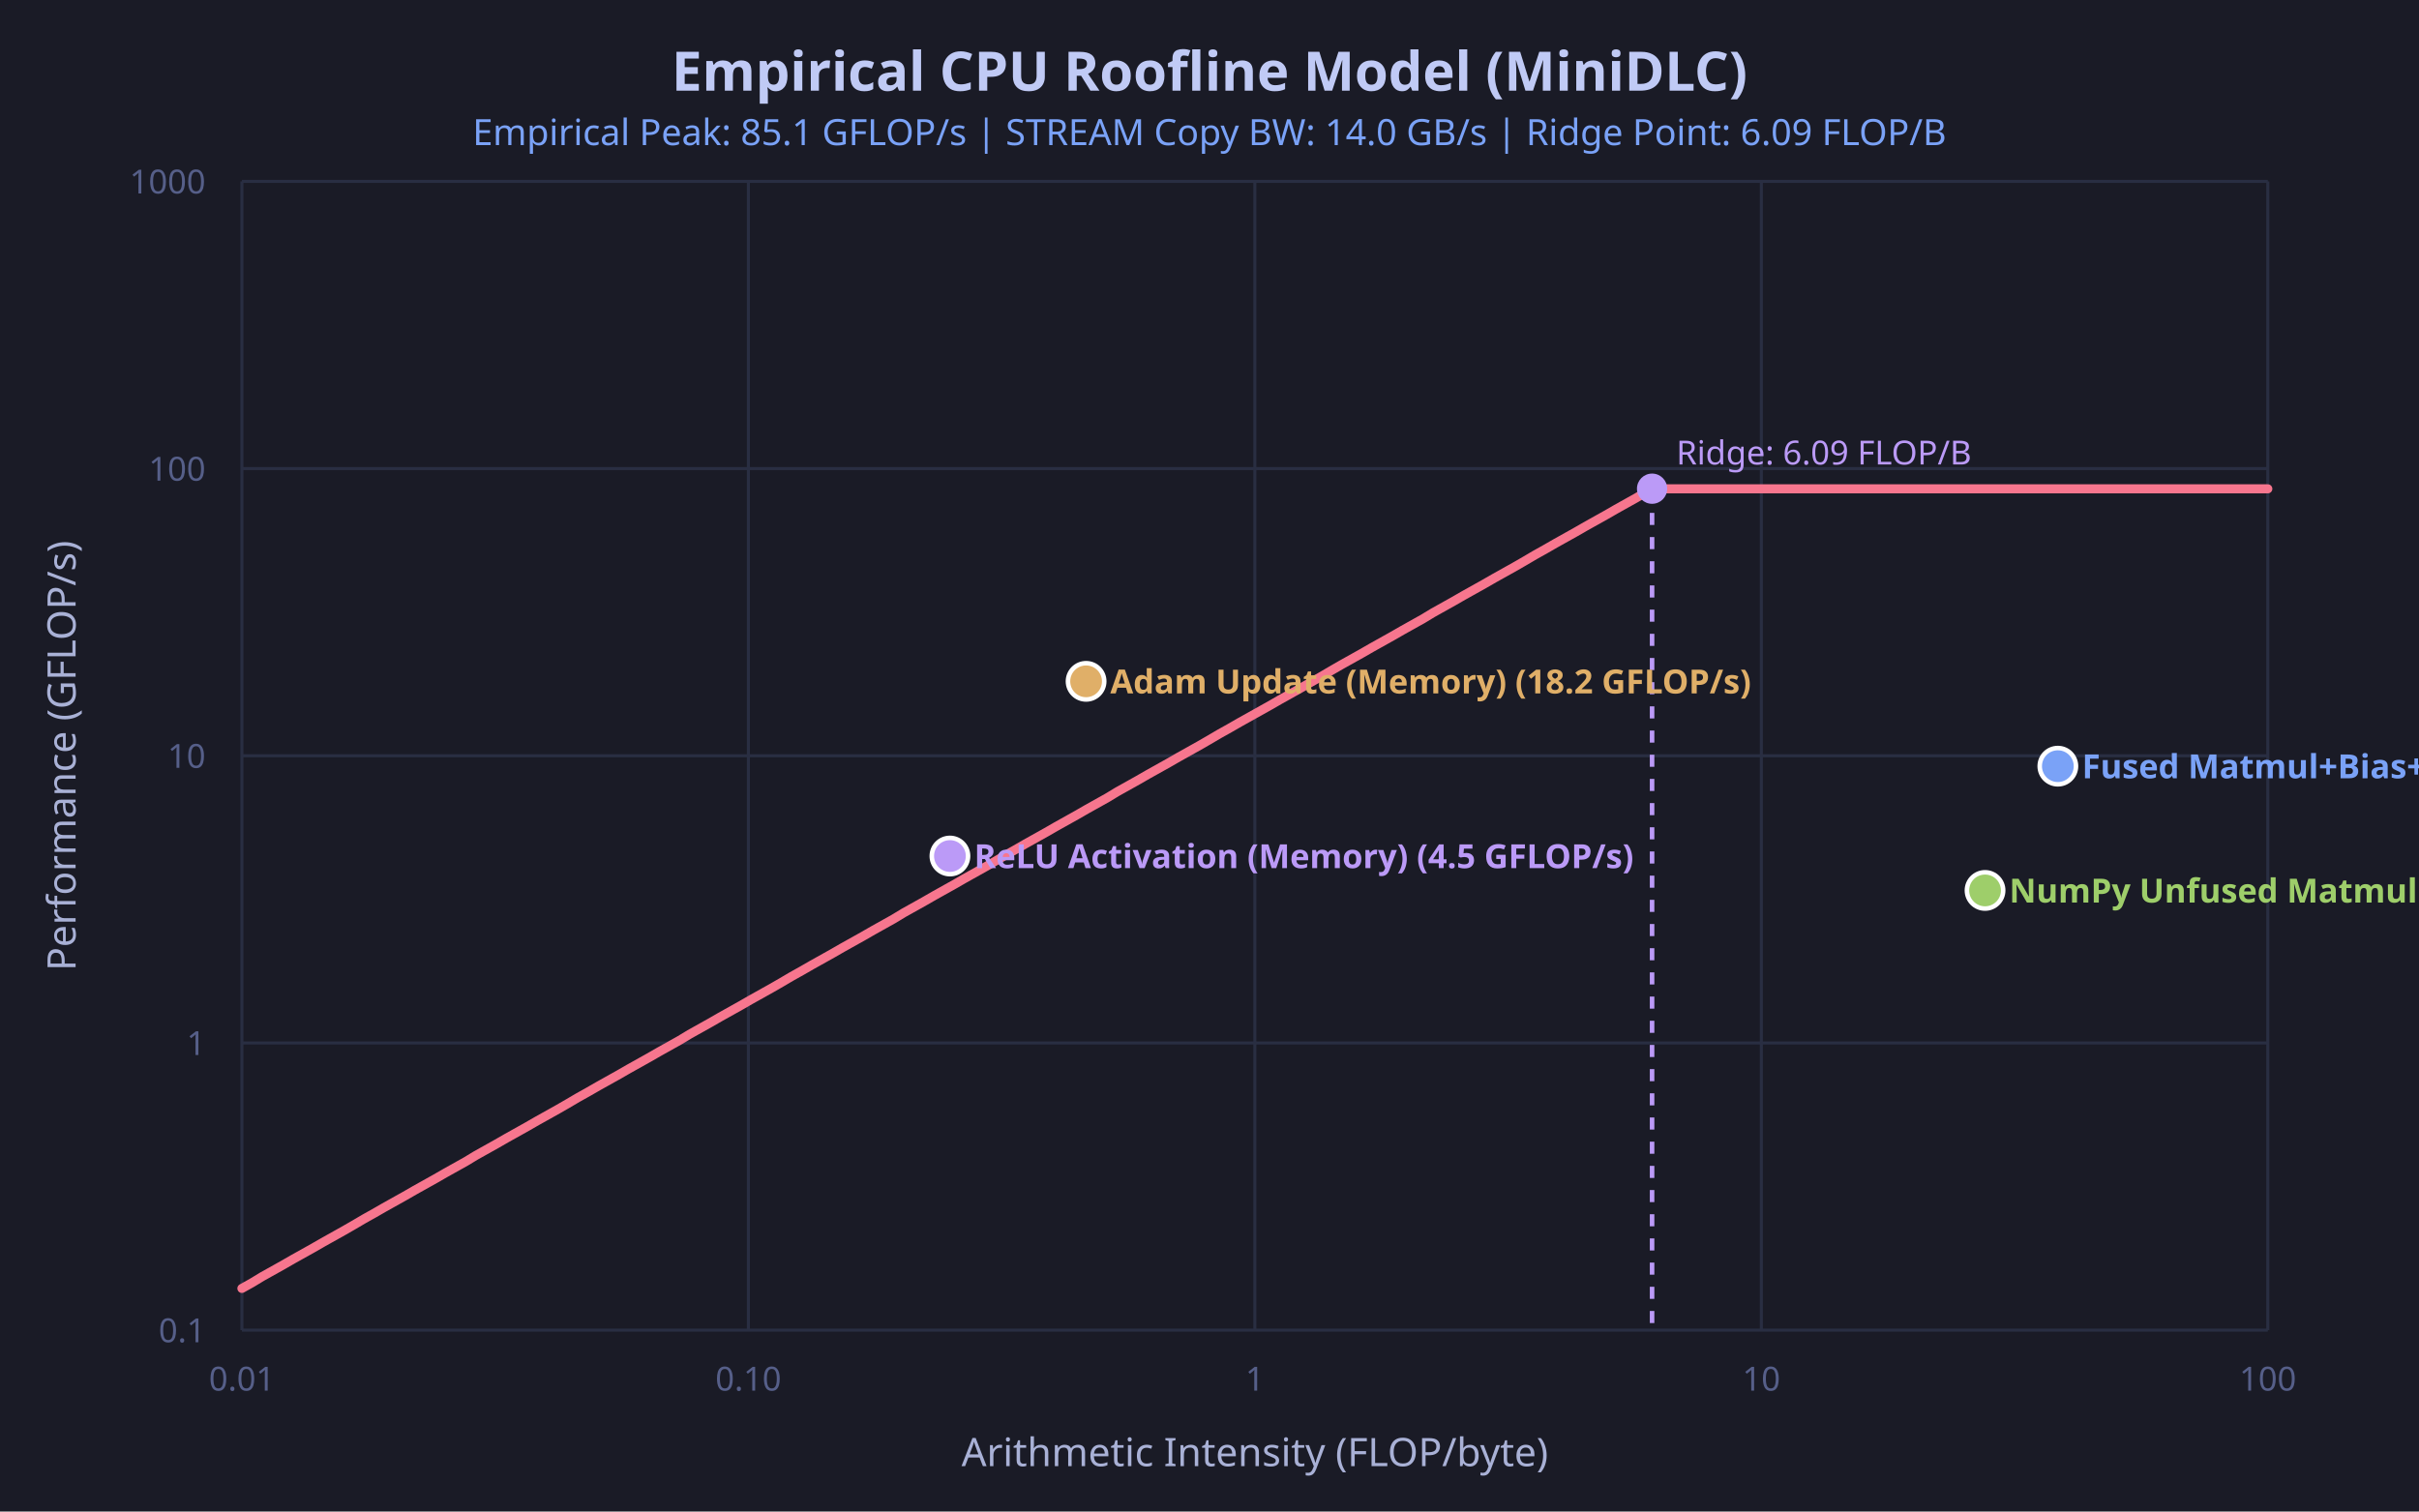
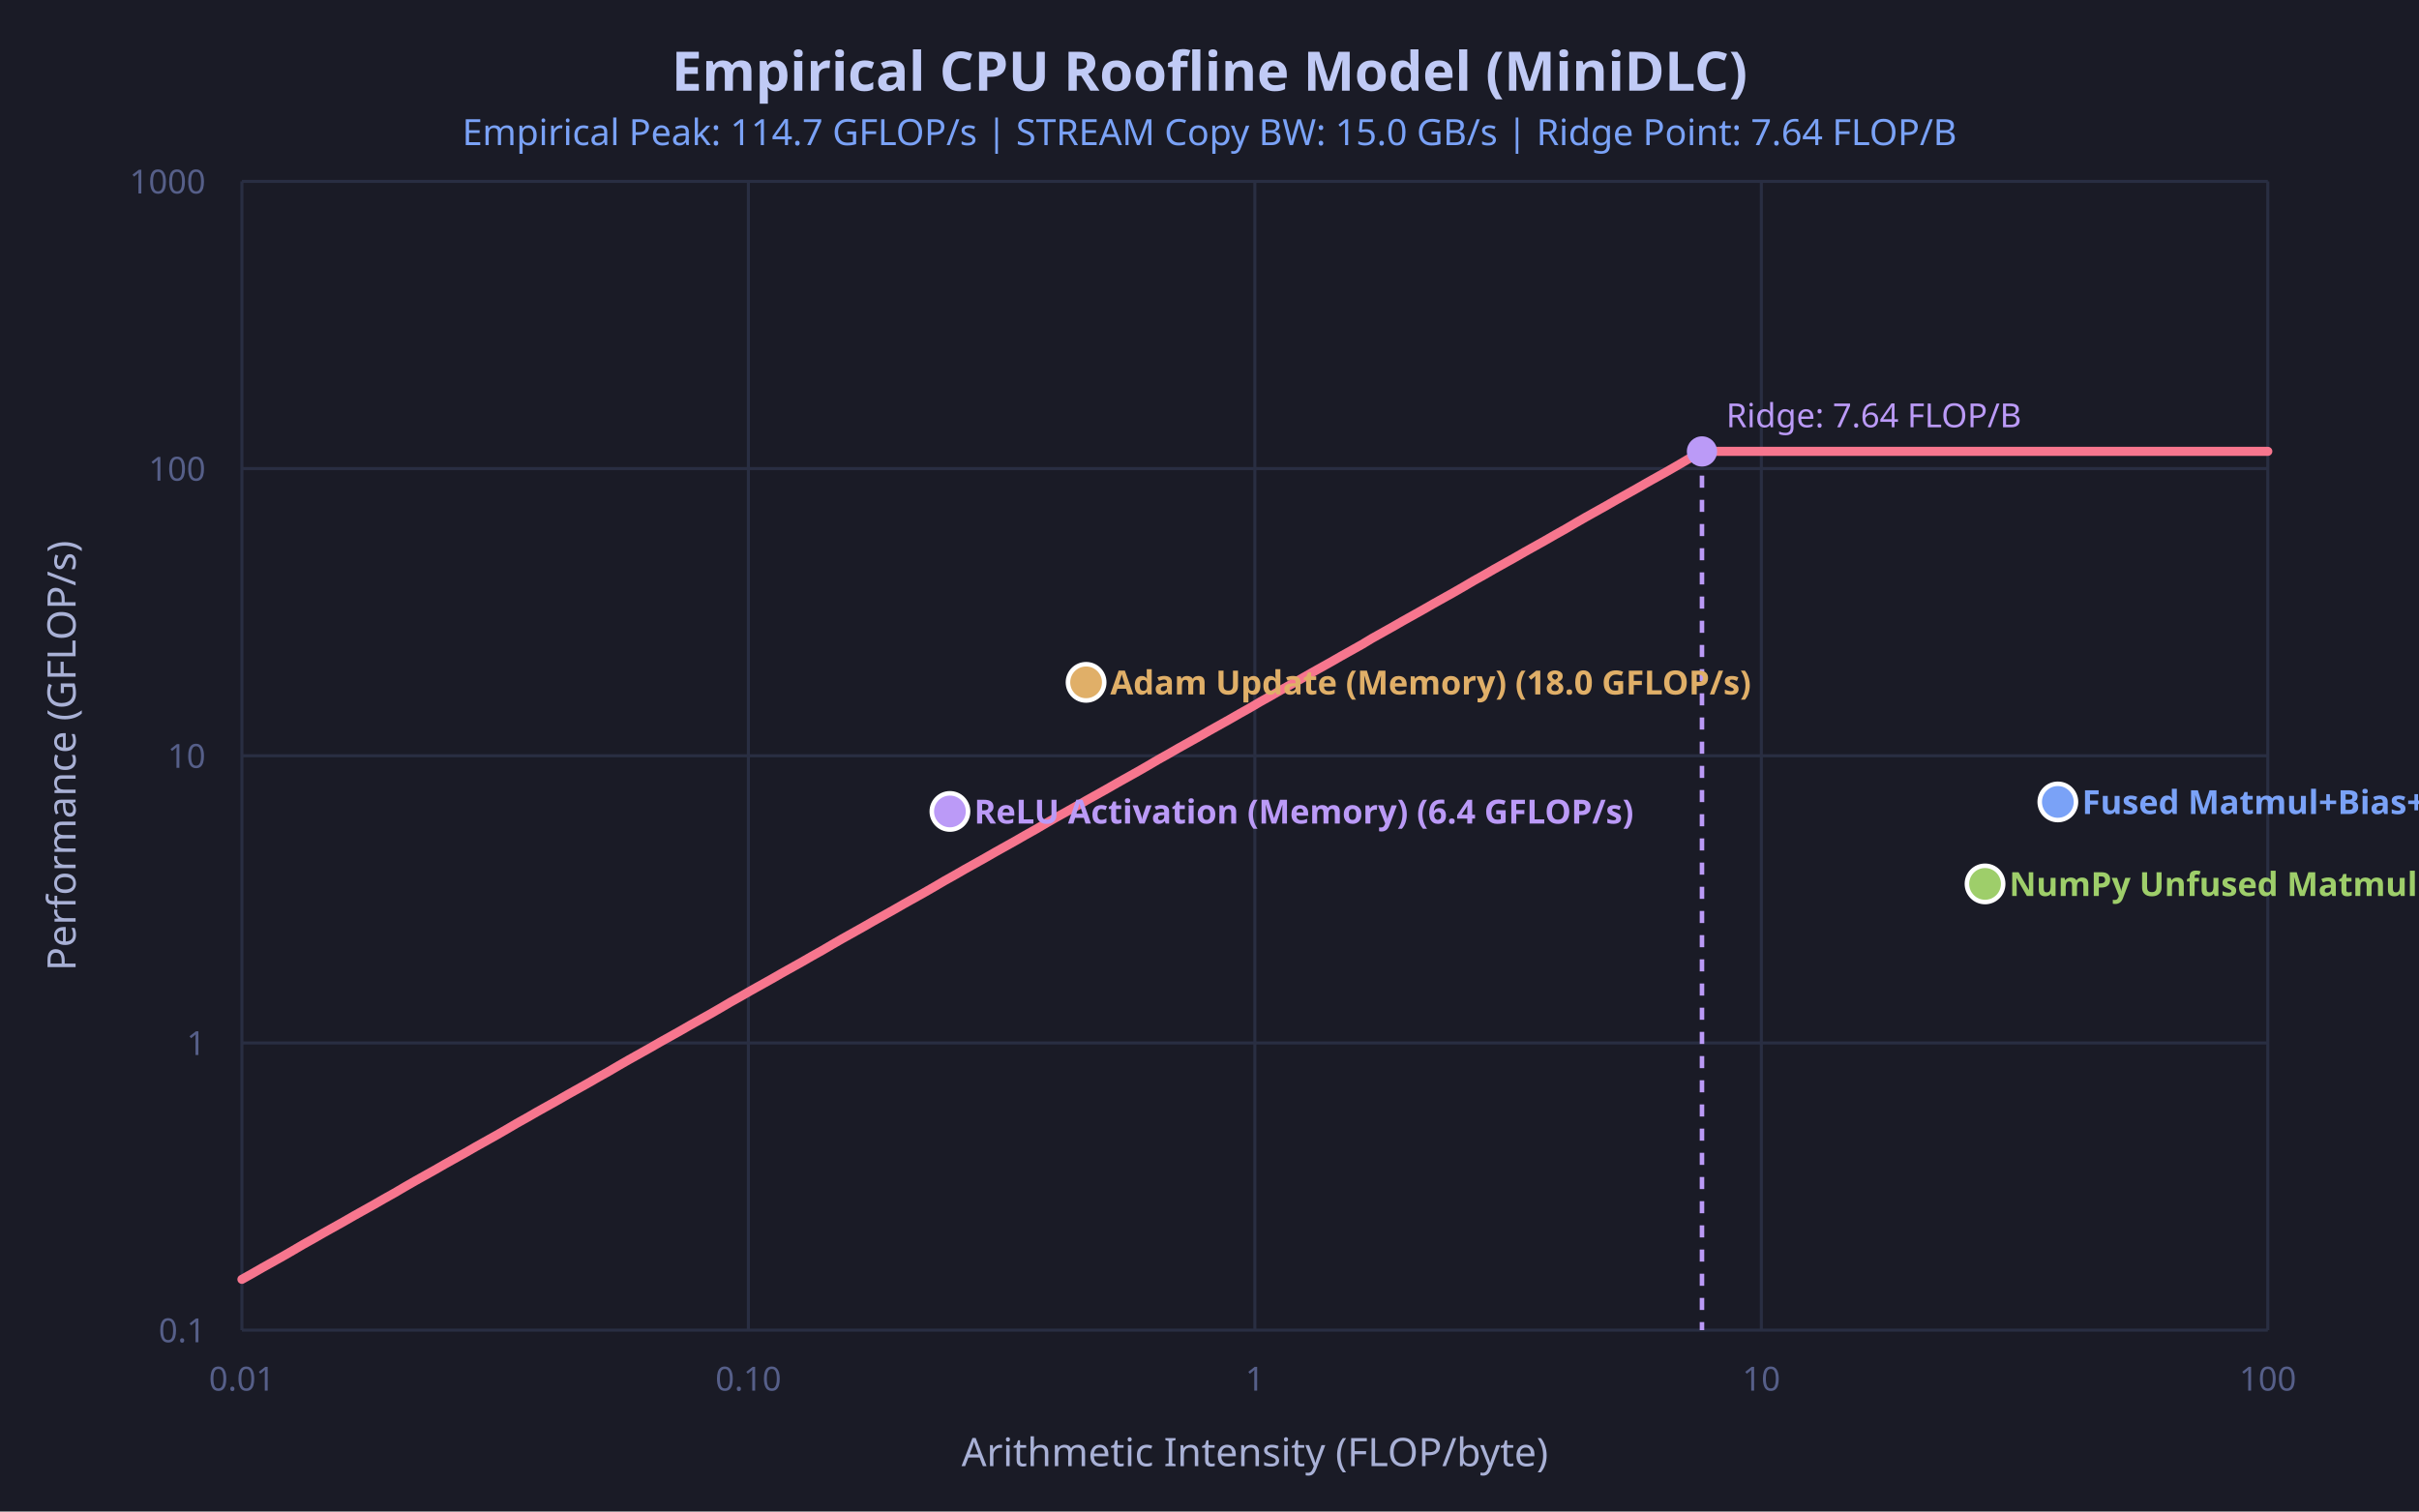
<svg xmlns="http://www.w3.org/2000/svg" viewBox="0 0 800 500" width="800" height="500">
  <rect width="100%" height="100%" fill="#1a1b26" />
  <text x="400" y="30" fill="#c0caf5" font-family="sans-serif" font-size="18" font-weight="bold" text-anchor="middle">Empirical CPU Roofline Model (MiniDLC)</text>
-   <text x="400" y="48" fill="#7aa2f7" font-family="sans-serif" font-size="12" text-anchor="middle">Empirical Peak: 85.1 GFLOP/s | STREAM Copy BW: 14.0 GB/s | Ridge Point: 6.09 FLOP/B</text>
+   <text x="400" y="48" fill="#7aa2f7" font-family="sans-serif" font-size="12" text-anchor="middle">Empirical Peak: 114.7 GFLOP/s | STREAM Copy BW: 15.0 GB/s | Ridge Point: 7.64 FLOP/B</text>
  <line x1="80.0" y1="60" x2="80.0" y2="440" stroke="#292e42" stroke-width="1" />
  <text x="80.0" y="460" fill="#565f89" font-family="sans-serif" font-size="11" text-anchor="middle">0.01</text>
  <line x1="247.5" y1="60" x2="247.5" y2="440" stroke="#292e42" stroke-width="1" />
  <text x="247.5" y="460" fill="#565f89" font-family="sans-serif" font-size="11" text-anchor="middle">0.10</text>
  <line x1="415.0" y1="60" x2="415.0" y2="440" stroke="#292e42" stroke-width="1" />
  <text x="415.0" y="460" fill="#565f89" font-family="sans-serif" font-size="11" text-anchor="middle">1</text>
  <line x1="582.5" y1="60" x2="582.5" y2="440" stroke="#292e42" stroke-width="1" />
  <text x="582.5" y="460" fill="#565f89" font-family="sans-serif" font-size="11" text-anchor="middle">10</text>
  <line x1="750.0" y1="60" x2="750.0" y2="440" stroke="#292e42" stroke-width="1" />
  <text x="750.0" y="460" fill="#565f89" font-family="sans-serif" font-size="11" text-anchor="middle">100</text>
  <line x1="80" y1="440.0" x2="750" y2="440.0" stroke="#292e42" stroke-width="1" />
  <text x="68" y="444.0" fill="#565f89" font-family="sans-serif" font-size="11" text-anchor="end">0.1</text>
  <line x1="80" y1="345.0" x2="750" y2="345.0" stroke="#292e42" stroke-width="1" />
  <text x="68" y="349.0" fill="#565f89" font-family="sans-serif" font-size="11" text-anchor="end">1</text>
  <line x1="80" y1="250.0" x2="750" y2="250.0" stroke="#292e42" stroke-width="1" />
  <text x="68" y="254.0" fill="#565f89" font-family="sans-serif" font-size="11" text-anchor="end">10</text>
  <line x1="80" y1="155.0" x2="750" y2="155.0" stroke="#292e42" stroke-width="1" />
  <text x="68" y="159.0" fill="#565f89" font-family="sans-serif" font-size="11" text-anchor="end">100</text>
  <line x1="80" y1="60.0" x2="750" y2="60.0" stroke="#292e42" stroke-width="1" />
  <text x="68" y="64.0" fill="#565f89" font-family="sans-serif" font-size="11" text-anchor="end">1000</text>
  <text x="415" y="485" fill="#a9b1d6" font-family="sans-serif" font-size="13" text-anchor="middle">Arithmetic Intensity (FLOP/byte)</text>
  <text x="25" y="250" fill="#a9b1d6" font-family="sans-serif" font-size="13" text-anchor="middle" transform="rotate(-90 25 250)">Performance (GFLOP/s)</text>
-   <polyline points="80.0,426.2 83.4,424.3 86.7,422.3 90.1,420.4 93.5,418.5 96.8,416.6 100.2,414.7 103.6,412.8 106.9,410.9 110.3,409.0 113.7,407.1 117.0,405.2 120.4,403.2 123.8,401.3 127.1,399.4 130.5,397.5 133.9,395.6 137.2,393.7 140.6,391.8 144.0,389.9 147.3,388.0 150.7,386.1 154.1,384.2 157.4,382.2 160.8,380.3 164.2,378.4 167.5,376.5 170.9,374.6 174.3,372.7 177.6,370.8 181.0,368.9 184.4,367.0 187.7,365.1 191.1,363.1 194.5,361.2 197.8,359.3 201.2,357.4 204.6,355.5 207.9,353.6 211.3,351.7 214.7,349.8 218.0,347.9 221.4,346.0 224.8,344.1 228.1,342.1 231.5,340.2 234.9,338.3 238.2,336.4 241.6,334.5 245.0,332.6 248.3,330.7 251.7,328.8 255.1,326.9 258.4,325.0 261.8,323.0 265.2,321.1 268.5,319.2 271.9,317.3 275.3,315.4 278.6,313.5 282.0,311.6 285.4,309.7 288.7,307.8 292.1,305.9 295.5,304.0 298.8,302.0 302.2,300.1 305.6,298.2 308.9,296.3 312.3,294.4 315.7,292.5 319.0,290.6 322.4,288.7 325.8,286.8 329.1,284.9 332.5,282.9 335.9,281.0 339.2,279.1 342.6,277.2 346.0,275.3 349.3,273.4 352.7,271.5 356.1,269.6 359.4,267.7 362.8,265.8 366.2,263.9 369.5,261.9 372.9,260.0 376.3,258.1 379.6,256.2 383.0,254.3 386.4,252.4 389.7,250.5 393.1,248.6 396.5,246.7 399.8,244.8 403.2,242.8 406.6,240.9 409.9,239.0 413.3,237.1 416.7,235.2 420.1,233.3 423.4,231.4 426.8,229.5 430.2,227.6 433.5,225.7 436.9,223.8 440.3,221.8 443.6,219.9 447.0,218.0 450.4,216.1 453.7,214.2 457.1,212.3 460.5,210.4 463.8,208.5 467.2,206.6 470.6,204.7 473.9,202.7 477.3,200.8 480.7,198.9 484.0,197.0 487.4,195.1 490.8,193.2 494.1,191.3 497.5,189.4 500.9,187.5 504.2,185.6 507.6,183.6 511.0,181.7 514.3,179.8 517.7,177.9 521.1,176.0 524.4,174.1 527.8,172.2 531.2,170.3 534.5,168.4 537.9,166.5 541.3,164.6 544.6,162.6 548.0,161.7 551.4,161.7 554.7,161.7 558.1,161.7 561.5,161.7 564.8,161.7 568.2,161.7 571.6,161.7 574.9,161.7 578.3,161.7 581.7,161.7 585.0,161.7 588.4,161.7 591.8,161.7 595.1,161.7 598.5,161.7 601.9,161.7 605.2,161.7 608.6,161.7 612.0,161.7 615.3,161.7 618.7,161.7 622.1,161.7 625.4,161.7 628.8,161.7 632.2,161.7 635.5,161.7 638.9,161.7 642.3,161.7 645.6,161.7 649.0,161.7 652.4,161.7 655.7,161.7 659.1,161.7 662.5,161.7 665.8,161.7 669.2,161.7 672.6,161.7 675.9,161.7 679.3,161.7 682.7,161.7 686.0,161.7 689.4,161.7 692.8,161.7 696.1,161.7 699.5,161.7 702.9,161.7 706.2,161.7 709.6,161.7 713.0,161.7 716.3,161.7 719.7,161.7 723.1,161.7 726.4,161.7 729.8,161.7 733.2,161.7 736.5,161.7 739.9,161.7 743.3,161.7 746.6,161.7 750.0,161.7" fill="none" stroke="#f7768e" stroke-width="3" stroke-linecap="round" />
-   <line x1="546.367" y1="161.655" x2="546.367" y2="440" stroke="#bb9af7" stroke-width="1.5" stroke-dasharray="4,4" />
-   <circle cx="546.367" cy="161.655" r="5" fill="#bb9af7" />
-   <text x="554.367" y="153.655" fill="#bb9af7" font-family="sans-serif" font-size="11">Ridge: 6.09 FLOP/B</text>
-   <circle cx="680.561" cy="253.445" r="6" fill="#7aa2f7" stroke="#ffffff" stroke-width="1.5" />
-   <text x="688.561" y="257.445" fill="#7aa2f7" font-family="sans-serif" font-size="11" font-weight="bold">Fused Matmul+Bias+ReLU (9.2 GFLOP/s)</text>
-   <circle cx="656.484" cy="294.55" r="6" fill="#9ece6a" stroke="#ffffff" stroke-width="1.5" />
-   <text x="664.484" y="298.55" fill="#9ece6a" font-family="sans-serif" font-size="11" font-weight="bold">NumPy Unfused Matmul (3.4 GFLOP/s)</text>
-   <circle cx="359.187" cy="225.381" r="6" fill="#e0af68" stroke="#ffffff" stroke-width="1.5" />
-   <text x="367.187" y="229.381" fill="#e0af68" font-family="sans-serif" font-size="11" font-weight="bold">Adam Update (Memory) (18.2 GFLOP/s)</text>
-   <circle cx="314.155" cy="283.169" r="6" fill="#bb9af7" stroke="#ffffff" stroke-width="1.5" />
-   <text x="322.155" y="287.169" fill="#bb9af7" font-family="sans-serif" font-size="11" font-weight="bold">ReLU Activation (Memory) (4.5 GFLOP/s)</text>
+   <polyline points="80.0,423.2 83.4,421.3 86.7,419.4 90.1,417.5 93.5,415.6 96.8,413.7 100.2,411.7 103.6,409.8 106.9,407.9 110.3,406.0 113.7,404.1 117.0,402.2 120.4,400.3 123.8,398.4 127.1,396.5 130.5,394.6 133.9,392.6 137.2,390.7 140.6,388.8 144.0,386.9 147.3,385.0 150.7,383.1 154.1,381.2 157.4,379.3 160.8,377.4 164.2,375.5 167.5,373.6 170.9,371.6 174.3,369.7 177.6,367.8 181.0,365.9 184.4,364.0 187.7,362.1 191.1,360.2 194.5,358.3 197.8,356.4 201.2,354.5 204.6,352.5 207.9,350.6 211.3,348.7 214.7,346.8 218.0,344.9 221.4,343.0 224.8,341.1 228.1,339.2 231.5,337.3 234.9,335.4 238.2,333.5 241.6,331.5 245.0,329.6 248.3,327.7 251.7,325.8 255.1,323.9 258.4,322.0 261.8,320.1 265.2,318.2 268.5,316.3 271.9,314.4 275.3,312.4 278.6,310.5 282.0,308.6 285.4,306.7 288.7,304.8 292.1,302.9 295.5,301.0 298.8,299.1 302.2,297.2 305.6,295.3 308.9,293.4 312.3,291.4 315.7,289.5 319.0,287.6 322.4,285.7 325.8,283.8 329.1,281.9 332.5,280.0 335.9,278.1 339.2,276.2 342.6,274.3 346.0,272.3 349.3,270.4 352.7,268.5 356.1,266.6 359.4,264.7 362.8,262.8 366.2,260.9 369.5,259.0 372.9,257.1 376.3,255.2 379.6,253.3 383.0,251.3 386.4,249.4 389.7,247.5 393.1,245.6 396.5,243.7 399.8,241.8 403.2,239.9 406.6,238.0 409.9,236.1 413.3,234.2 416.7,232.2 420.1,230.3 423.4,228.4 426.8,226.5 430.2,224.6 433.5,222.7 436.9,220.8 440.3,218.9 443.6,217.0 447.0,215.1 450.4,213.2 453.7,211.2 457.1,209.3 460.5,207.4 463.8,205.5 467.2,203.6 470.6,201.7 473.9,199.8 477.3,197.9 480.7,196.0 484.0,194.1 487.4,192.1 490.8,190.2 494.1,188.3 497.5,186.4 500.9,184.5 504.2,182.6 507.6,180.7 511.0,178.8 514.3,176.9 517.7,175.0 521.1,173.0 524.4,171.1 527.8,169.2 531.2,167.3 534.5,165.4 537.9,163.5 541.3,161.6 544.6,159.7 548.0,157.8 551.4,155.9 554.7,154.0 558.1,152.0 561.5,150.1 564.8,149.3 568.2,149.3 571.6,149.3 574.9,149.3 578.3,149.3 581.7,149.3 585.0,149.3 588.4,149.3 591.8,149.3 595.1,149.3 598.5,149.3 601.9,149.3 605.2,149.3 608.6,149.3 612.0,149.3 615.3,149.3 618.7,149.3 622.1,149.3 625.4,149.3 628.8,149.3 632.2,149.3 635.5,149.3 638.9,149.3 642.3,149.3 645.6,149.3 649.0,149.3 652.4,149.3 655.7,149.3 659.1,149.3 662.5,149.3 665.8,149.3 669.2,149.3 672.6,149.3 675.9,149.3 679.3,149.3 682.7,149.3 686.0,149.3 689.4,149.3 692.8,149.3 696.1,149.3 699.5,149.3 702.9,149.3 706.2,149.3 709.6,149.3 713.0,149.3 716.3,149.3 719.7,149.3 723.1,149.3 726.4,149.3 729.8,149.3 733.2,149.3 736.5,149.3 739.9,149.3 743.3,149.3 746.6,149.3 750.0,149.3" fill="none" stroke="#f7768e" stroke-width="3" stroke-linecap="round" />
+   <line x1="562.871" y1="149.334" x2="562.871" y2="440" stroke="#bb9af7" stroke-width="1.5" stroke-dasharray="4,4" />
+   <circle cx="562.871" cy="149.334" r="5" fill="#bb9af7" />
+   <text x="570.871" y="141.334" fill="#bb9af7" font-family="sans-serif" font-size="11">Ridge: 7.64 FLOP/B</text>
+   <circle cx="680.561" cy="265.272" r="6" fill="#7aa2f7" stroke="#ffffff" stroke-width="1.5" />
+   <text x="688.561" y="269.272" fill="#7aa2f7" font-family="sans-serif" font-size="11" font-weight="bold">Fused Matmul+Bias+ReLU (6.9 GFLOP/s)</text>
+   <circle cx="656.484" cy="292.391" r="6" fill="#9ece6a" stroke="#ffffff" stroke-width="1.5" />
+   <text x="664.484" y="296.391" fill="#9ece6a" font-family="sans-serif" font-size="11" font-weight="bold">NumPy Unfused Matmul (3.6 GFLOP/s)</text>
+   <circle cx="359.187" cy="225.716" r="6" fill="#e0af68" stroke="#ffffff" stroke-width="1.5" />
+   <text x="367.187" y="229.716" fill="#e0af68" font-family="sans-serif" font-size="11" font-weight="bold">Adam Update (Memory) (18.0 GFLOP/s)</text>
+   <circle cx="314.155" cy="268.419" r="6" fill="#bb9af7" stroke="#ffffff" stroke-width="1.5" />
+   <text x="322.155" y="272.419" fill="#bb9af7" font-family="sans-serif" font-size="11" font-weight="bold">ReLU Activation (Memory) (6.4 GFLOP/s)</text>
</svg>
